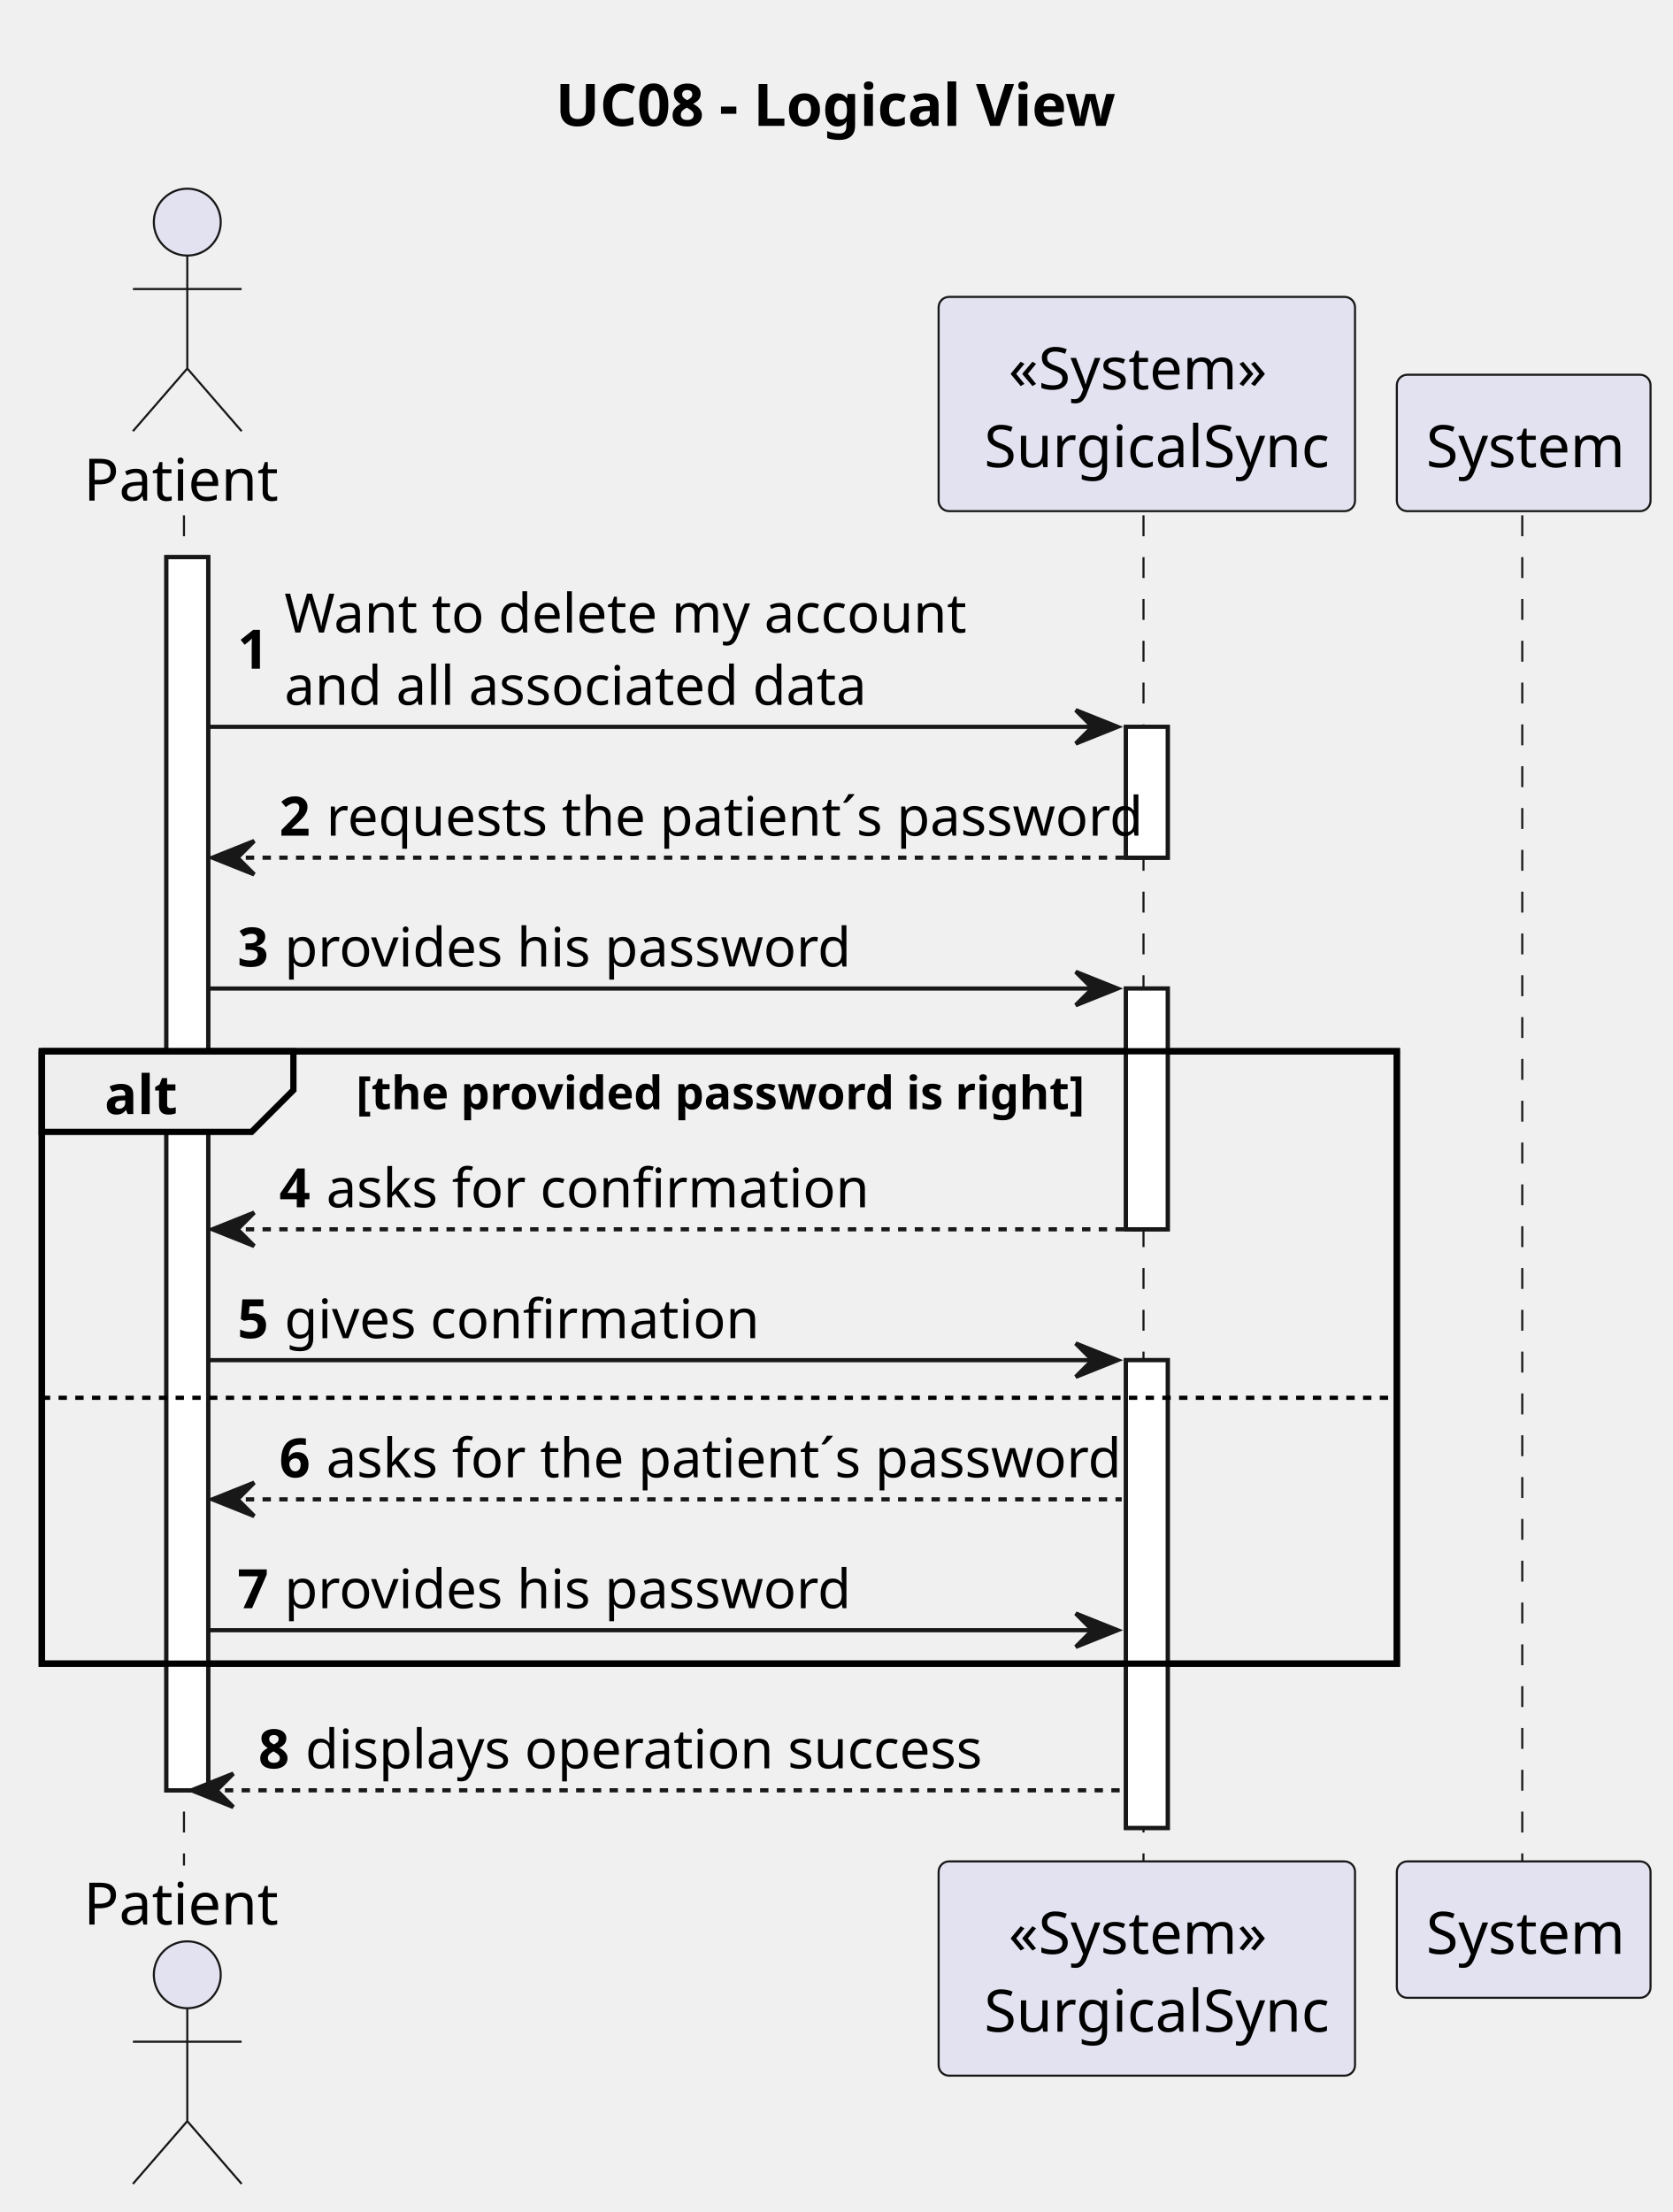
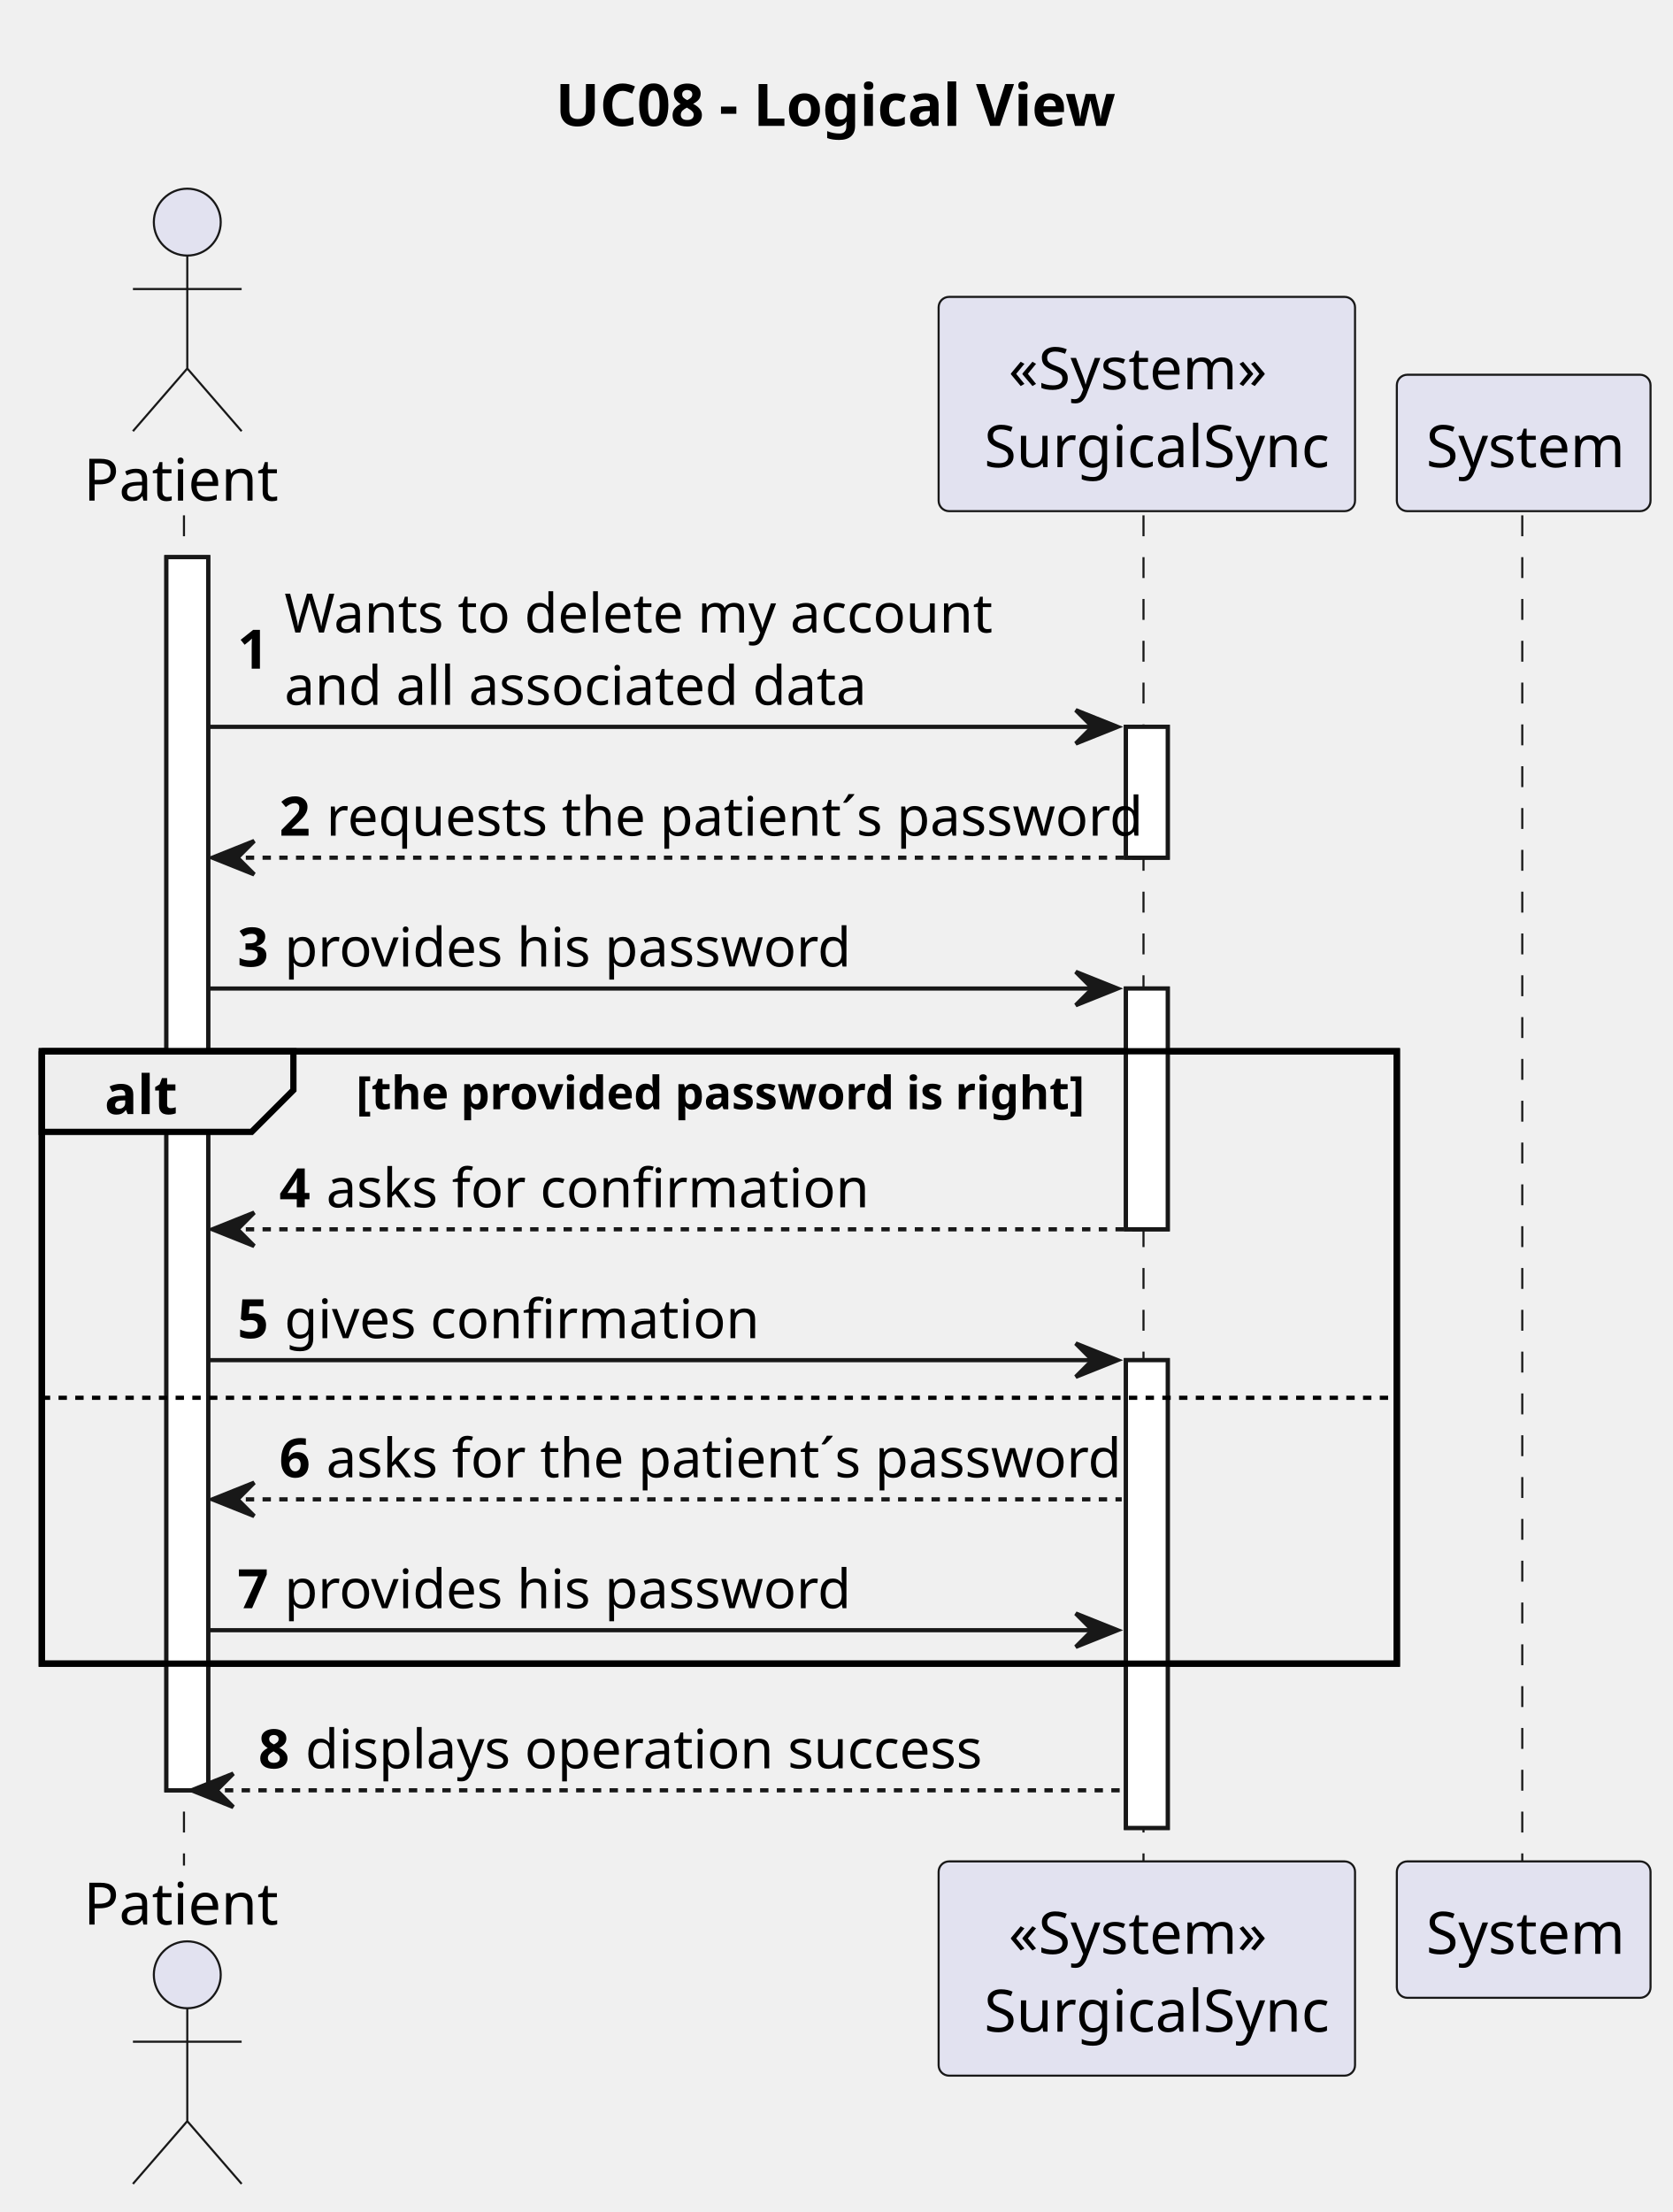
<svg xmlns="http://www.w3.org/2000/svg" contentStyleType="text/css" height="529px" preserveAspectRatio="none" style="width:400px;height:529px;background:#FFFFFF;" version="1.1" viewBox="0 0 400 529" width="400px" zoomAndPan="magnify">
  <defs />
  <g>
    <text fill="#000000" font-family="sans-serif" font-size="14" font-weight="bold" lengthAdjust="spacing" textLength="133.034" x="132.863" y="30.107">UC08 - Logical View</text>
    <rect fill="#FFFFFF" height="294.91" style="stroke:#181818;stroke-width:1.0;" width="10" x="39.793" y="133.242" />
    <rect fill="#FFFFFF" height="31.291" style="stroke:#181818;stroke-width:1.0;" width="10" x="269.289" y="173.824" />
    <rect fill="#FFFFFF" height="57.582" style="stroke:#181818;stroke-width:1.0;" width="10" x="269.289" y="236.406" />
    <rect fill="#FFFFFF" height="111.873" style="stroke:#181818;stroke-width:1.0;" width="10" x="269.289" y="325.279" />
    <rect fill="none" height="146.455" style="stroke:#000000;stroke-width:1.5;" width="324.085" x="10" y="251.406" />
    <line style="stroke:#181818;stroke-width:0.5;stroke-dasharray:5.0,5.0;" x1="44" x2="44" y1="123.242" y2="446.152" />
    <line style="stroke:#181818;stroke-width:0.5;stroke-dasharray:5.0,5.0;" x1="273.493" x2="273.493" y1="123.242" y2="446.152" />
    <line style="stroke:#181818;stroke-width:0.5;stroke-dasharray:5.0,5.0;" x1="364.085" x2="364.085" y1="123.242" y2="446.152" />
    <text fill="#000000" font-family="sans-serif" font-size="14" lengthAdjust="spacing" textLength="43.586" x="20" y="119.728">Patient</text>
    <ellipse cx="44.793" cy="53.121" fill="#E2E2F0" rx="8" ry="8" style="stroke:#181818;stroke-width:0.5;" />
    <path d="M44.793,61.121 L44.793,88.121 M31.793,69.121 L57.793,69.121 M44.793,88.121 L31.793,103.121 M44.793,88.121 L57.793,103.121 " fill="none" style="stroke:#181818;stroke-width:0.5;" />
    <text fill="#000000" font-family="sans-serif" font-size="14" lengthAdjust="spacing" textLength="43.586" x="20" y="460.26">Patient</text>
    <ellipse cx="44.793" cy="472.273" fill="#E2E2F0" rx="8" ry="8" style="stroke:#181818;stroke-width:0.5;" />
    <path d="M44.793,480.273 L44.793,507.273 M31.793,488.273 L57.793,488.273 M44.793,507.273 L31.793,522.273 M44.793,507.273 L57.793,522.273 " fill="none" style="stroke:#181818;stroke-width:0.5;" />
    <rect fill="#E2E2F0" height="51.242" rx="2.5" ry="2.5" style="stroke:#181818;stroke-width:0.5;" width="99.593" x="224.493" y="71" />
    <text fill="#000000" font-family="sans-serif" font-size="14" lengthAdjust="spacing" textLength="62.248" x="241.22" y="93.107">«System»</text>
    <text fill="#000000" font-family="sans-serif" font-size="14" lengthAdjust="spacing" textLength="81.703" x="235.382" y="111.728">SurgicalSync</text>
    <rect fill="#E2E2F0" height="51.242" rx="2.5" ry="2.5" style="stroke:#181818;stroke-width:0.5;" width="99.593" x="224.493" y="445.152" />
    <text fill="#000000" font-family="sans-serif" font-size="14" lengthAdjust="spacing" textLength="62.248" x="241.22" y="467.26">«System»</text>
    <text fill="#000000" font-family="sans-serif" font-size="14" lengthAdjust="spacing" textLength="81.703" x="235.382" y="485.881">SurgicalSync</text>
    <rect fill="#E2E2F0" height="32.621" rx="2.5" ry="2.5" style="stroke:#181818;stroke-width:0.5;" width="60.676" x="334.085" y="89.621" />
    <text fill="#000000" font-family="sans-serif" font-size="14" lengthAdjust="spacing" textLength="46.676" x="341.085" y="111.728">System</text>
    <rect fill="#E2E2F0" height="32.621" rx="2.5" ry="2.5" style="stroke:#181818;stroke-width:0.5;" width="60.676" x="334.085" y="445.152" />
    <text fill="#000000" font-family="sans-serif" font-size="14" lengthAdjust="spacing" textLength="46.676" x="341.085" y="467.26">System</text>
    <rect fill="#FFFFFF" height="294.91" style="stroke:#181818;stroke-width:1.0;" width="10" x="39.793" y="133.242" />
    <rect fill="#FFFFFF" height="31.291" style="stroke:#181818;stroke-width:1.0;" width="10" x="269.289" y="173.824" />
    <rect fill="#FFFFFF" height="57.582" style="stroke:#181818;stroke-width:1.0;" width="10" x="269.289" y="236.406" />
    <rect fill="#FFFFFF" height="111.873" style="stroke:#181818;stroke-width:1.0;" width="10" x="269.289" y="325.279" />
    <polygon fill="#181818" points="257.289,169.824,267.289,173.824,257.289,177.824,261.289,173.824" style="stroke:#181818;stroke-width:1.0;" />
    <line style="stroke:#181818;stroke-width:1.0;" x1="49.793" x2="263.289" y1="173.824" y2="173.824" />
    <text fill="#000000" font-family="sans-serif" font-size="13" font-weight="bold" lengthAdjust="spacing" textLength="7.23" x="56.793" y="159.916">1</text>
-     <text fill="#000000" font-family="sans-serif" font-size="13" lengthAdjust="spacing" textLength="153.912" x="68.023" y="151.27">Want to delete my account</text>
+     <text fill="#000000" font-family="sans-serif" font-size="13" lengthAdjust="spacing" textLength="160.412" x="68.023" y="151.27">Wants to delete my account</text>
    <text fill="#000000" font-family="sans-serif" font-size="13" lengthAdjust="spacing" textLength="132.983" x="68.023" y="168.561">and all associated data</text>
    <polygon fill="#181818" points="60.793,201.115,50.793,205.115,60.793,209.115,56.793,205.115" style="stroke:#181818;stroke-width:1.0;" />
    <line style="stroke:#181818;stroke-width:1.0;stroke-dasharray:2.0,2.0;" x1="54.793" x2="273.289" y1="205.115" y2="205.115" />
    <text fill="#000000" font-family="sans-serif" font-size="13" font-weight="bold" lengthAdjust="spacing" textLength="7.23" x="66.793" y="199.852">2</text>
    <text fill="#000000" font-family="sans-serif" font-size="13" lengthAdjust="spacing" textLength="184.266" x="78.023" y="199.852">requests the patient´s password</text>
    <polygon fill="#181818" points="257.289,232.406,267.289,236.406,257.289,240.406,261.289,236.406" style="stroke:#181818;stroke-width:1.0;" />
    <line style="stroke:#181818;stroke-width:1.0;" x1="49.793" x2="263.289" y1="236.406" y2="236.406" />
    <text fill="#000000" font-family="sans-serif" font-size="13" font-weight="bold" lengthAdjust="spacing" textLength="7.23" x="56.793" y="231.144">3</text>
    <text fill="#000000" font-family="sans-serif" font-size="13" lengthAdjust="spacing" textLength="128.616" x="68.023" y="231.144">provides his password</text>
    <path d="M10,251.406 L70.171,251.406 L70.171,260.697 L60.171,270.697 L10,270.697 L10,251.406 " fill="#EEEEEE" style="stroke:#000000;stroke-width:1.5;" />
    <rect fill="none" height="146.455" style="stroke:#000000;stroke-width:1.5;" width="324.085" x="10" y="251.406" />
    <text fill="#000000" font-family="sans-serif" font-size="13" font-weight="bold" lengthAdjust="spacing" textLength="15.171" x="25" y="266.435">alt</text>
    <text fill="#000000" font-family="sans-serif" font-size="11" font-weight="bold" lengthAdjust="spacing" textLength="167.46" x="85.171" y="265.276">[the provided password is right]</text>
    <polygon fill="#181818" points="60.793,289.988,50.793,293.988,60.793,297.988,56.793,293.988" style="stroke:#181818;stroke-width:1.0;" />
    <line style="stroke:#181818;stroke-width:1.0;stroke-dasharray:2.0,2.0;" x1="54.793" x2="273.289" y1="293.988" y2="293.988" />
    <text fill="#000000" font-family="sans-serif" font-size="13" font-weight="bold" lengthAdjust="spacing" textLength="7.23" x="66.793" y="288.726">4</text>
    <text fill="#000000" font-family="sans-serif" font-size="13" lengthAdjust="spacing" textLength="119.933" x="78.023" y="288.726">asks for confirmation</text>
    <polygon fill="#181818" points="257.289,321.279,267.289,325.279,257.289,329.279,261.289,325.279" style="stroke:#181818;stroke-width:1.0;" />
    <line style="stroke:#181818;stroke-width:1.0;" x1="49.793" x2="263.289" y1="325.279" y2="325.279" />
    <text fill="#000000" font-family="sans-serif" font-size="13" font-weight="bold" lengthAdjust="spacing" textLength="7.23" x="56.793" y="320.017">5</text>
    <text fill="#000000" font-family="sans-serif" font-size="13" lengthAdjust="spacing" textLength="104.768" x="68.023" y="320.017">gives confirmation</text>
    <line style="stroke:#000000;stroke-width:1.0;stroke-dasharray:2.0,2.0;" x1="10" x2="334.085" y1="334.279" y2="334.279" />
    <polygon fill="#181818" points="60.793,354.57,50.793,358.57,60.793,362.57,56.793,358.57" style="stroke:#181818;stroke-width:1.0;" />
    <line style="stroke:#181818;stroke-width:1.0;stroke-dasharray:2.0,2.0;" x1="54.793" x2="268.289" y1="358.57" y2="358.57" />
    <text fill="#000000" font-family="sans-serif" font-size="13" font-weight="bold" lengthAdjust="spacing" textLength="7.23" x="66.793" y="353.308">6</text>
    <text fill="#000000" font-family="sans-serif" font-size="13" lengthAdjust="spacing" textLength="179.918" x="78.023" y="353.308">asks for the patient´s password</text>
    <polygon fill="#181818" points="257.289,385.861,267.289,389.861,257.289,393.861,261.289,389.861" style="stroke:#181818;stroke-width:1.0;" />
    <line style="stroke:#181818;stroke-width:1.0;" x1="49.793" x2="263.289" y1="389.861" y2="389.861" />
    <text fill="#000000" font-family="sans-serif" font-size="13" font-weight="bold" lengthAdjust="spacing" textLength="7.23" x="56.793" y="384.599">7</text>
    <text fill="#000000" font-family="sans-serif" font-size="13" lengthAdjust="spacing" textLength="128.616" x="68.023" y="384.599">provides his password</text>
    <polygon fill="#181818" points="55.793,424.152,45.793,428.152,55.793,432.152,51.793,428.152" style="stroke:#181818;stroke-width:1.0;" />
    <line style="stroke:#181818;stroke-width:1.0;stroke-dasharray:2.0,2.0;" x1="49.793" x2="268.289" y1="428.152" y2="428.152" />
    <text fill="#000000" font-family="sans-serif" font-size="13" font-weight="bold" lengthAdjust="spacing" textLength="7.23" x="61.793" y="422.89">8</text>
    <text fill="#000000" font-family="sans-serif" font-size="13" lengthAdjust="spacing" textLength="155.359" x="73.023" y="422.89">displays operation success</text>
  </g>
</svg>
